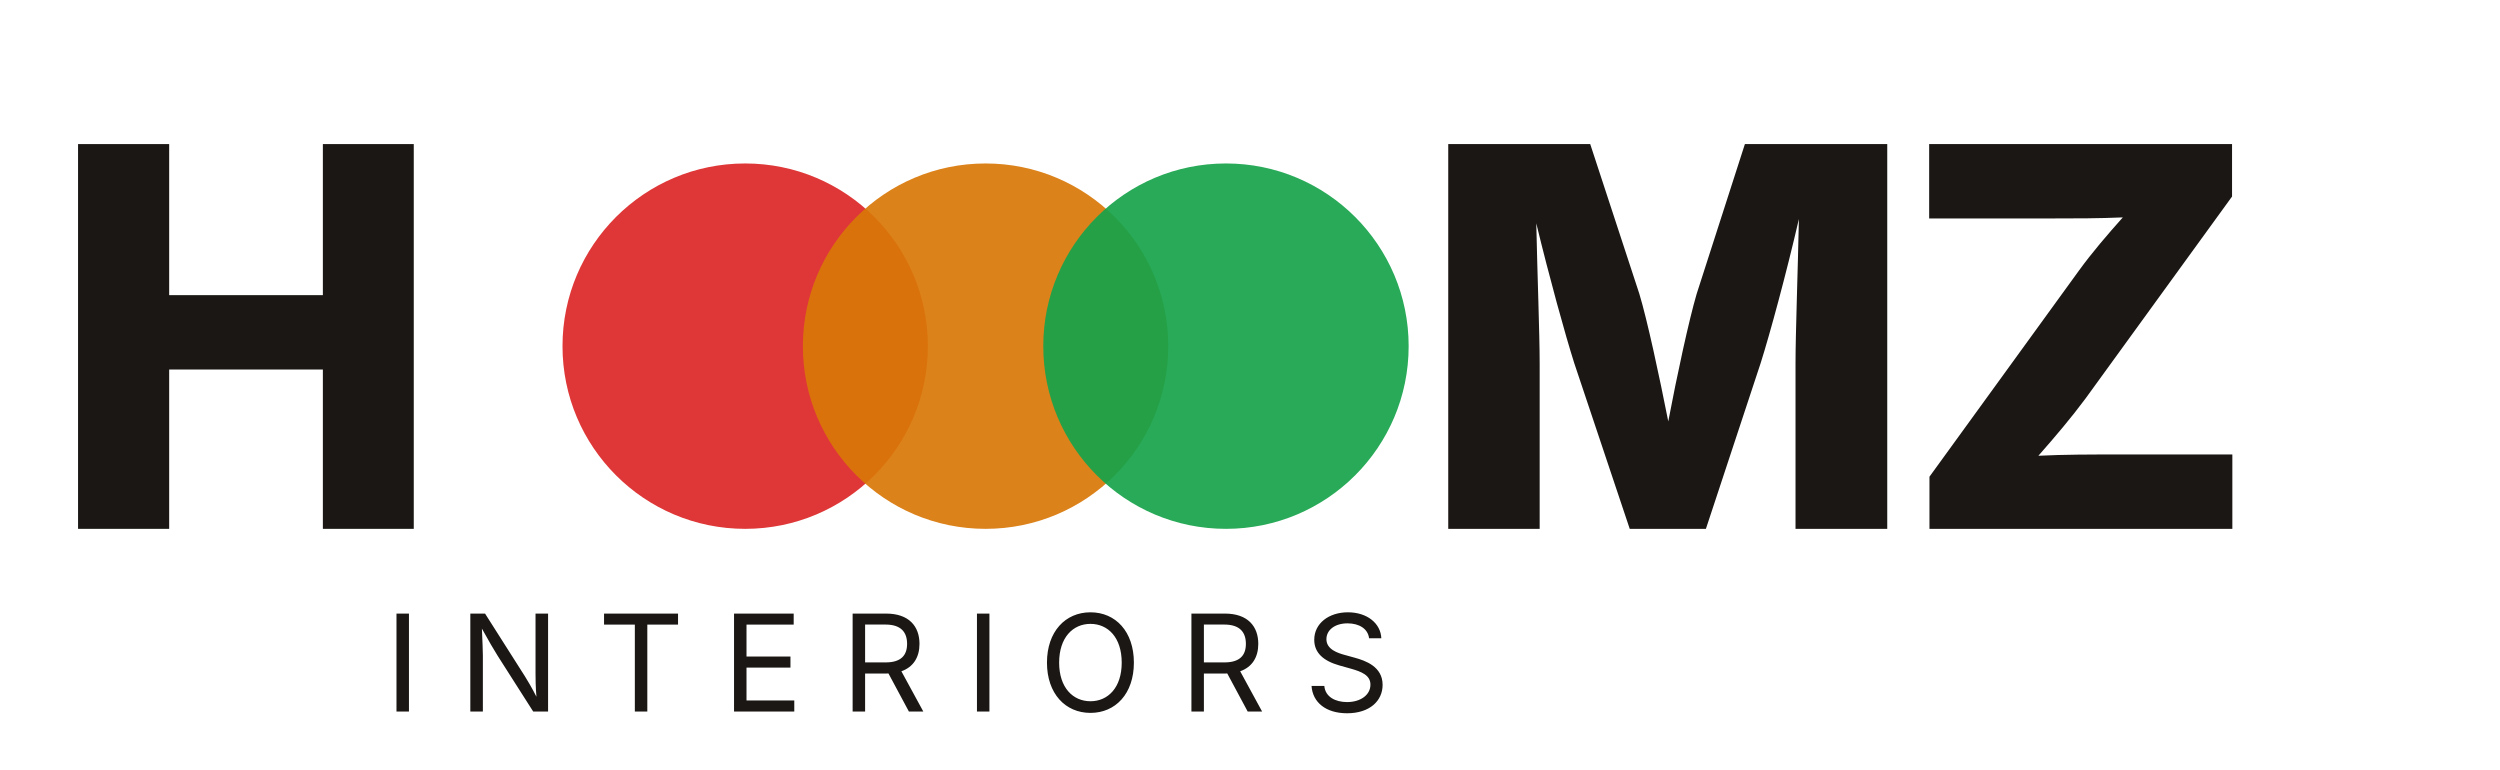
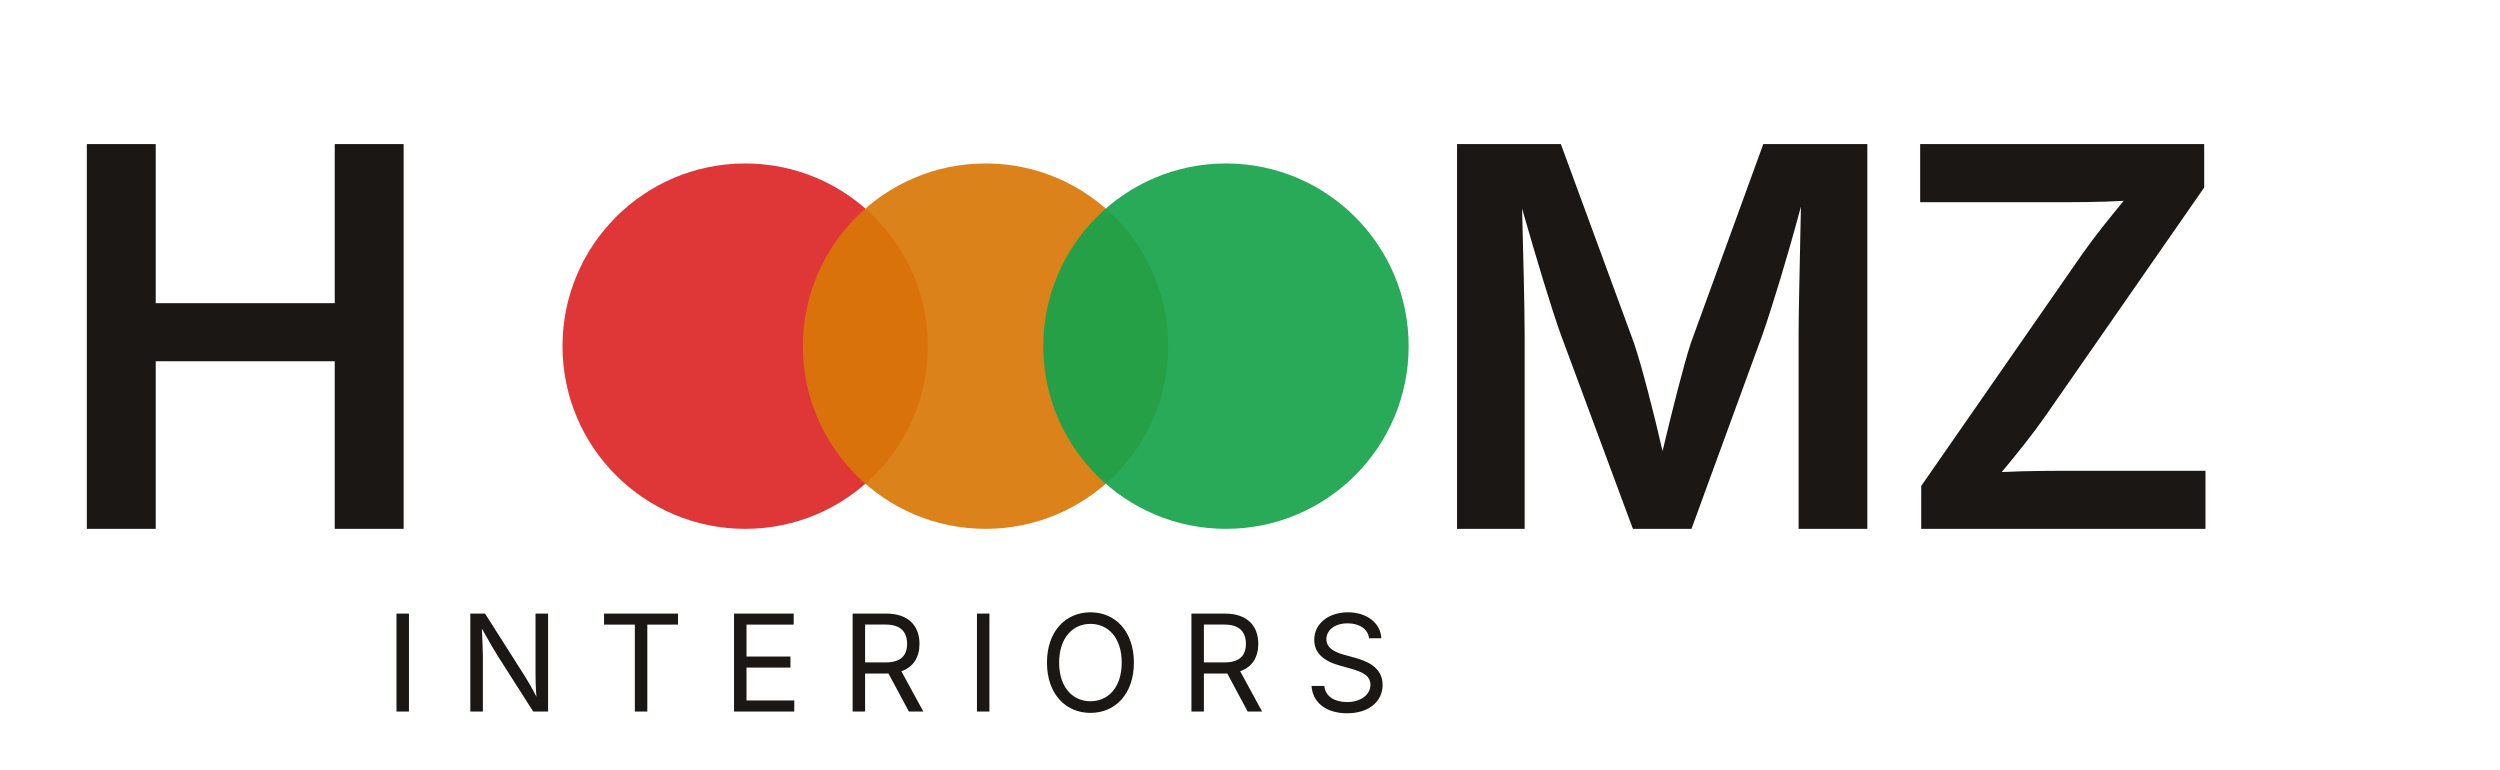
<svg xmlns="http://www.w3.org/2000/svg" viewBox="0 0 520 160">
-   <text x="10" y="110" font-family="'Figtree', 'Inter', Arial, Helvetica, sans-serif" font-size="110" font-weight="800" fill="#1A1714" letter-spacing="-0.03em">H</text>
+   <text x="10" y="110" font-family="'Figtree', 'Inter', Arial, Helvetica, sans-serif" font-size="110" font-weight="600" fill="#1A1714" letter-spacing="-0.03em">H</text>
  <circle cx="155" cy="72" r="38" fill="#DC2626" opacity="0.92" />
  <circle cx="205" cy="72" r="38" fill="#D97706" opacity="0.92" />
  <circle cx="255" cy="72" r="38" fill="#16A34A" opacity="0.92" />
-   <text x="295" y="110" font-family="'Figtree', 'Inter', Arial, Helvetica, sans-serif" font-size="110" font-weight="800" fill="#1A1714" letter-spacing="-0.03em">MZ</text>
+   <text x="295" y="110" font-family="'Figtree', 'Inter', Arial, Helvetica, sans-serif" font-size="110" font-weight="600" fill="#1A1714" letter-spacing="-0.03em">MZ</text>
  <text x="80" y="148" font-family="'Figtree', 'Inter', Arial, Helvetica, sans-serif" font-size="28" font-weight="400" fill="#1A1714" letter-spacing="0.28em">INTERIORS</text>
</svg>
